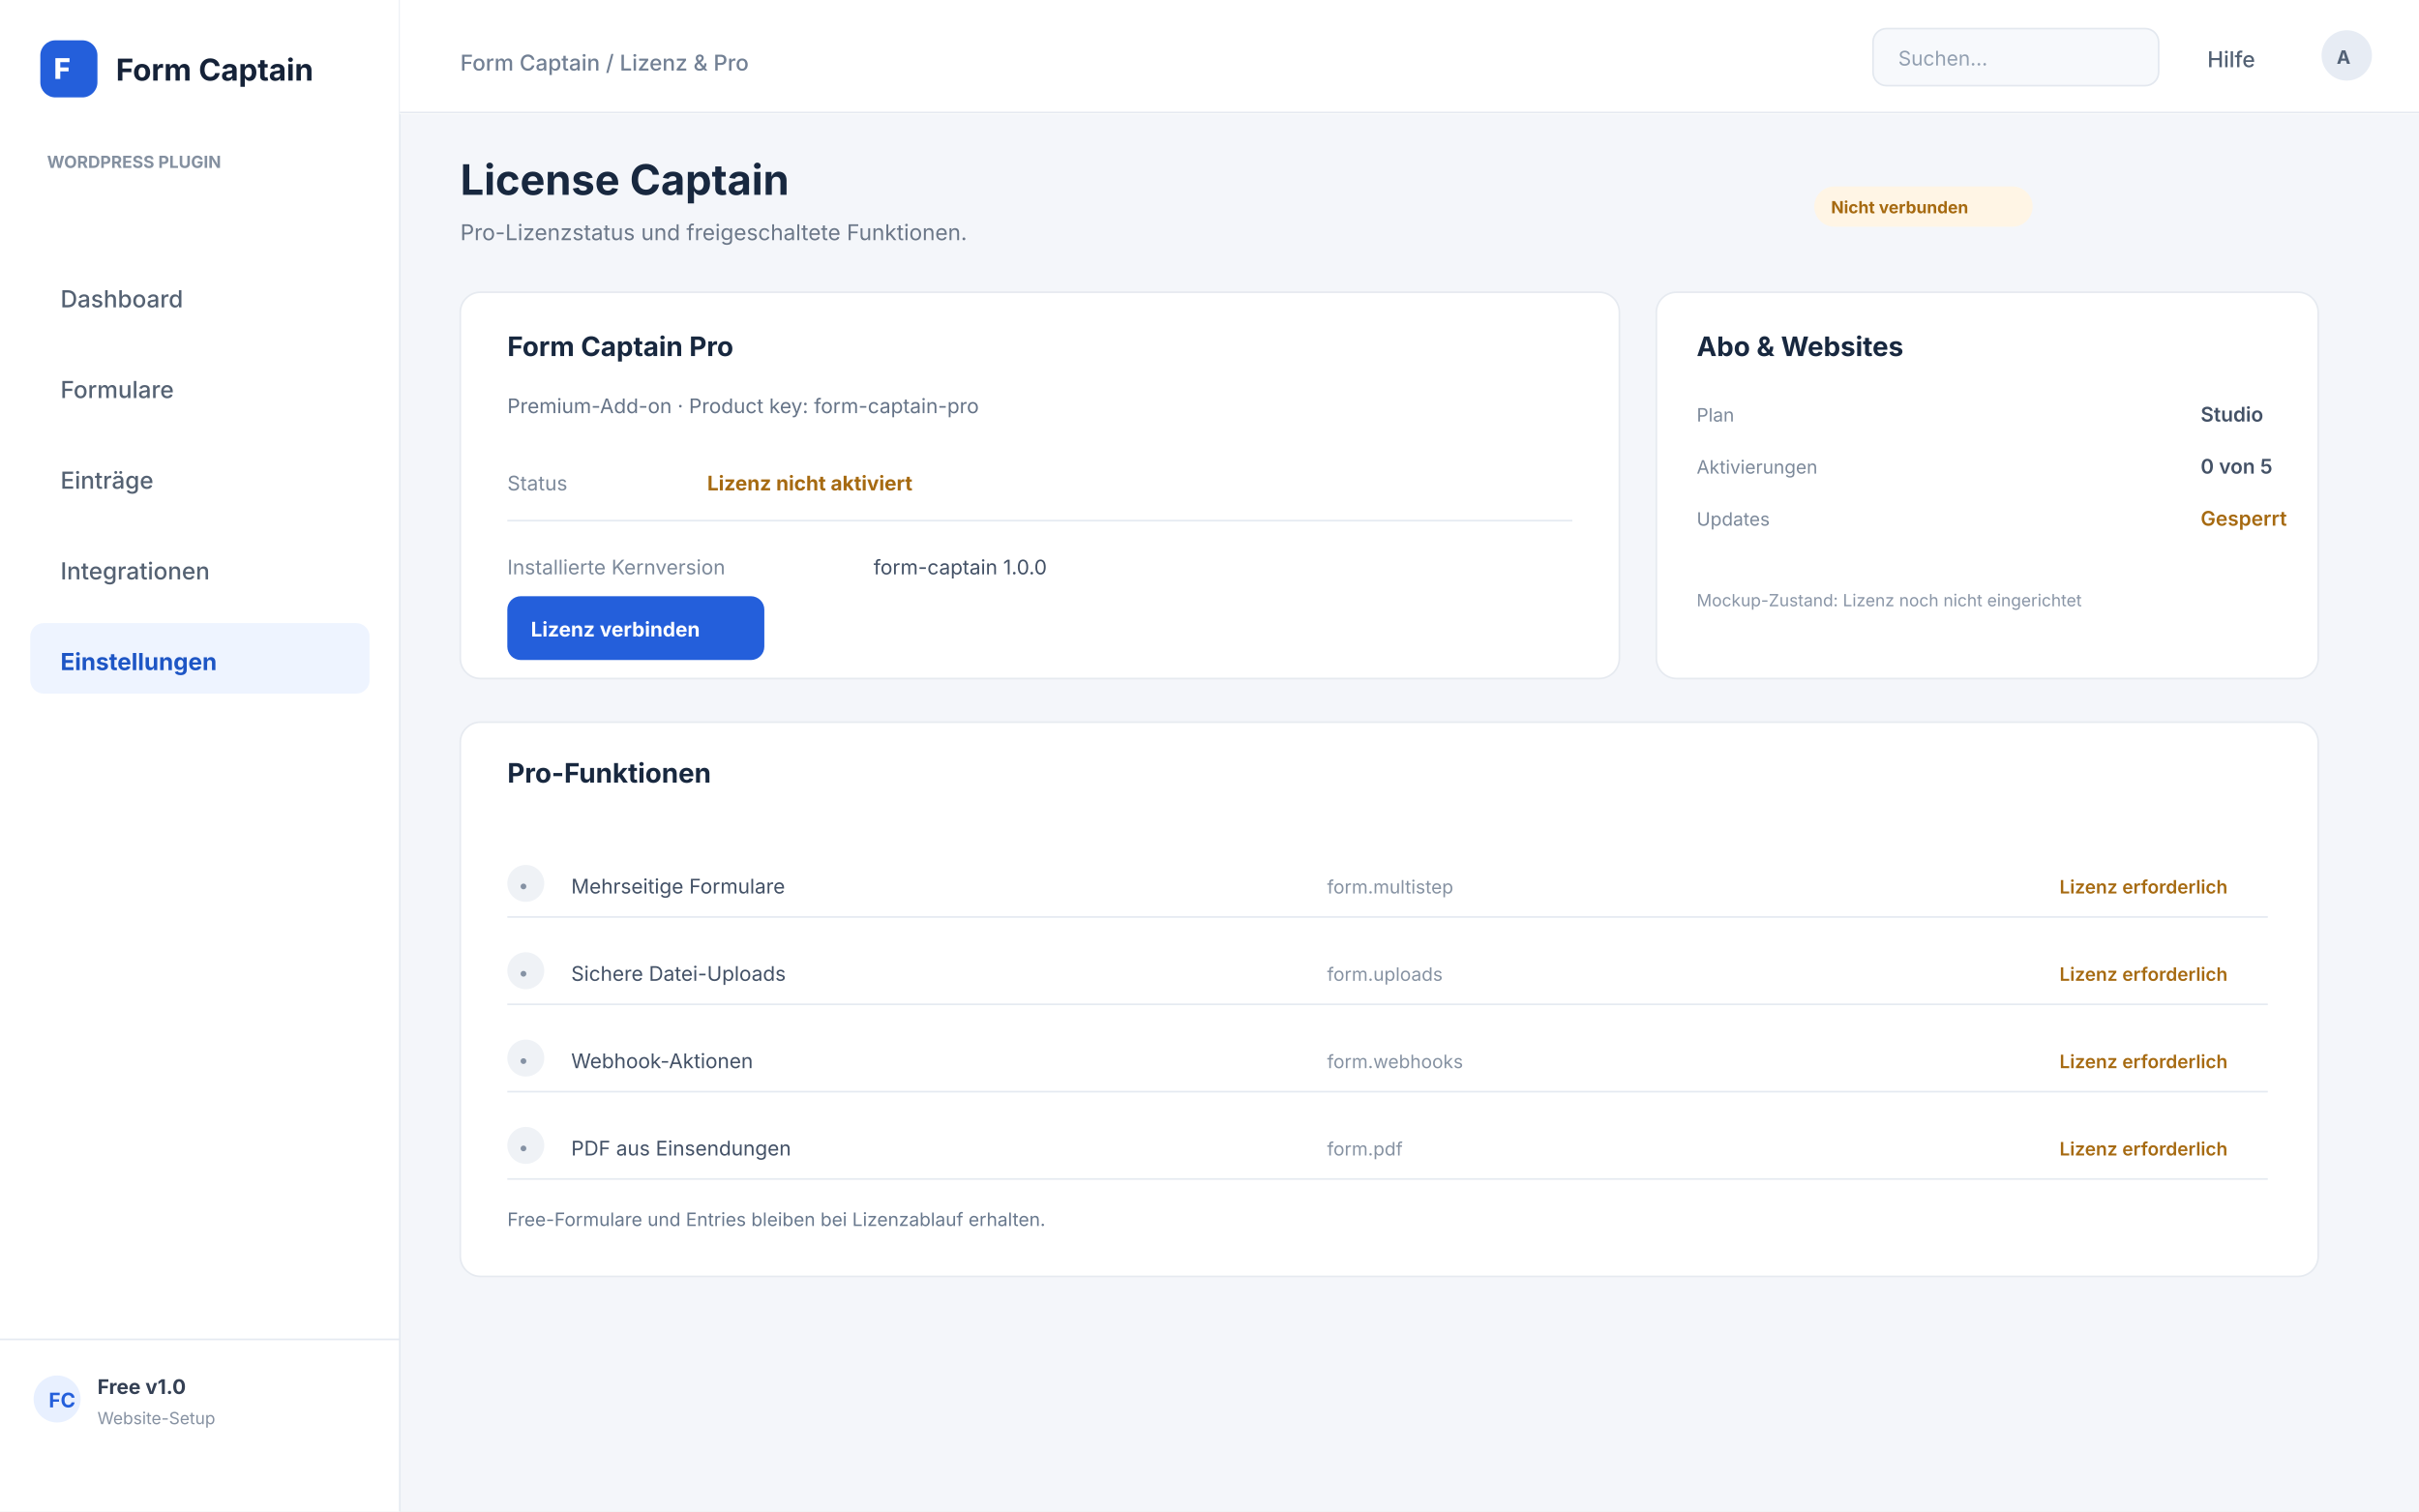
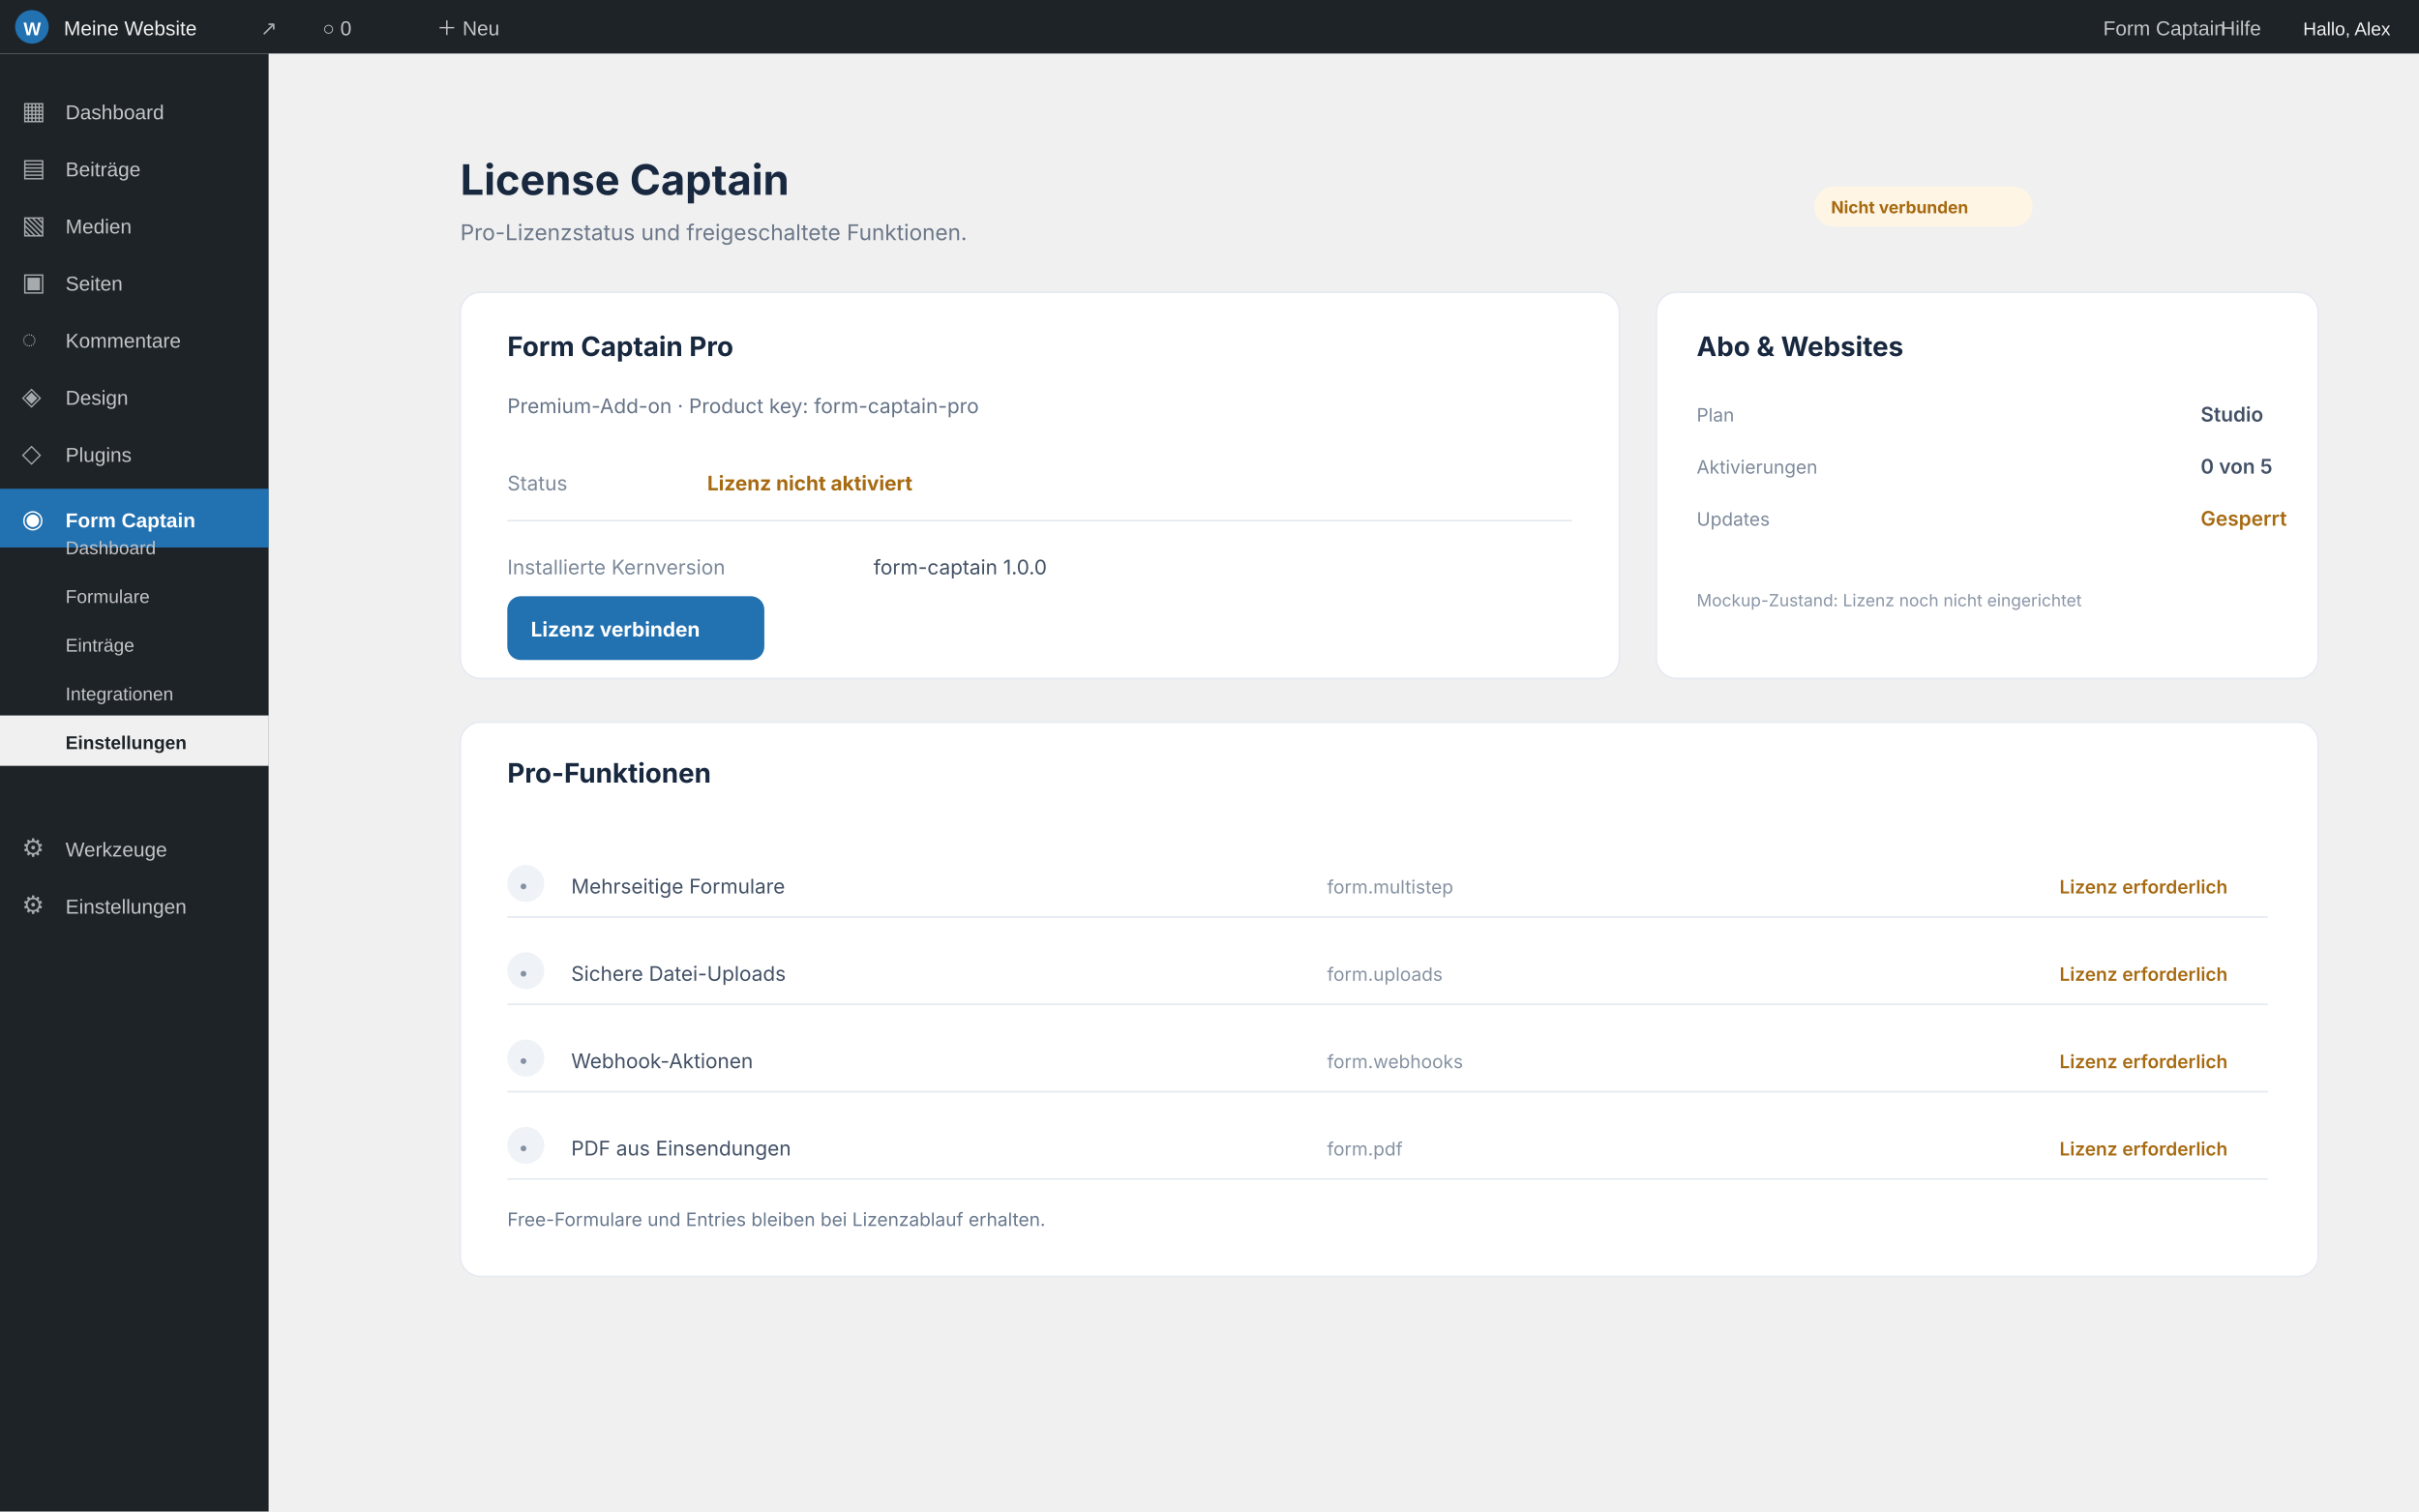
<svg xmlns="http://www.w3.org/2000/svg" width="1440" height="900" viewBox="0 0 1440 900">
-   <rect width="1440" height="900" fill="#F4F6FA" />
-   <rect x="0" y="0" width="238" height="900" rx="0" fill="#FFFFFF" stroke="none" />
-   <path d="M238 0v900" stroke="#E5EAF1" />
-   <rect x="24" y="24" width="34" height="34" rx="9" fill="#245FDB" stroke="none" />
-   <text x="32" y="47" font-family="Inter,Arial,sans-serif" font-size="17" fill="#FFFFFF" font-weight="800">F</text>
-   <text x="69" y="48" font-family="Inter,Arial,sans-serif" font-size="18" fill="#152238" font-weight="700">Form Captain</text>
-   <text x="28" y="100" font-family="Inter,Arial,sans-serif" font-size="10" fill="#8490A0" font-weight="700">WORDPRESS PLUGIN</text>
-   <text x="36" y="183" font-family="Inter,Arial,sans-serif" font-size="14" fill="#556273" font-weight="450">Dashboard</text>
-   <text x="36" y="237" font-family="Inter,Arial,sans-serif" font-size="14" fill="#556273" font-weight="450">Formulare</text>
-   <text x="36" y="291" font-family="Inter,Arial,sans-serif" font-size="14" fill="#556273" font-weight="450">Einträge</text>
-   <text x="36" y="345" font-family="Inter,Arial,sans-serif" font-size="14" fill="#556273" font-weight="450">Integrationen</text>
-   <rect x="18" y="371" width="202" height="42" rx="8" fill="#EEF4FF" stroke="none" />
-   <text x="36" y="399" font-family="Inter,Arial,sans-serif" font-size="14" fill="#1E56C5" font-weight="650">Einstellungen</text>
-   <rect x="0" y="797" width="238" height="1" fill="#E5EAF1" />
-   <rect x="20" y="819" width="28" height="28" rx="14" fill="#E8F0FF" stroke="none" />
-   <text x="29" y="838" font-family="Inter,Arial,sans-serif" font-size="12" fill="#245FDB" font-weight="700">FC</text>
-   <text x="58" y="830" font-family="Inter,Arial,sans-serif" font-size="12" fill="#344054" font-weight="650">Free v1.0</text>
-   <text x="58" y="848" font-family="Inter,Arial,sans-serif" font-size="10" fill="#8792A2" font-weight="400">Website-Setup</text>
-   <rect x="238" y="0" width="1202" height="68" rx="0" fill="#FFFFFF" stroke="none" />
-   <path d="M238 67h1202" stroke="#E5EAF1" />
-   <text x="274" y="42" font-family="Inter,Arial,sans-serif" font-size="13" fill="#728094" font-weight="450">Form Captain  /  Lizenz &amp; Pro</text>
-   <rect x="1115" y="17" width="170" height="34" rx="8" fill="#F7F9FC" stroke="#E3E8EF" />
-   <text x="1130" y="39" font-family="Inter,Arial,sans-serif" font-size="12" fill="#93A0B1" font-weight="400">Suchen…</text>
-   <text x="1314" y="40" font-family="Inter,Arial,sans-serif" font-size="13" fill="#536174" font-weight="500">Hilfe</text>
-   <rect x="1382" y="18" width="30" height="30" rx="15" fill="#E7ECF4" stroke="none" />
-   <text x="1391" y="38" font-family="Inter,Arial,sans-serif" font-size="11" fill="#526175" font-weight="700">A</text>
-   <g>
-     <text x="274" y="116" font-family="Inter,Arial,sans-serif" font-size="25" fill="#18283F" font-weight="700">License Captain</text>
-     <text x="274" y="143" font-family="Inter,Arial,sans-serif" font-size="13" fill="#6B7788" font-weight="400">Pro-Lizenzstatus und freigeschaltete Funktionen.</text>
-     <rect x="1080" y="111" width="130" height="24" rx="12" fill="#FFF5E5" stroke="none" />
-     <text x="1090" y="127" font-family="Inter,Arial,sans-serif" font-size="10" fill="#A66A11" font-weight="650">Nicht verbunden</text>
-     <rect x="274" y="174" width="690" height="230" rx="12" fill="#FFFFFF" stroke="#E6EAF0" />
-     <text x="302" y="212" font-family="Inter,Arial,sans-serif" font-size="16" fill="#18283F" font-weight="700">Form Captain Pro</text>
-     <text x="302" y="246" font-family="Inter,Arial,sans-serif" font-size="12" fill="#657387" font-weight="400">Premium-Add-on · Product key: form-captain-pro</text>
-     <text x="302" y="292" font-family="Inter,Arial,sans-serif" font-size="12" fill="#7C899A" font-weight="400">Status</text>
-     <text x="421" y="292" font-family="Inter,Arial,sans-serif" font-size="12" fill="#A66A11" font-weight="650">Lizenz nicht aktiviert</text>
-     <line x1="302" y1="310" x2="936" y2="310" stroke="#E5EAF1" stroke-width="1" />
-     <text x="302" y="342" font-family="Inter,Arial,sans-serif" font-size="12" fill="#7C899A" font-weight="400">Installierte Kernversion</text>
-     <text x="520" y="342" font-family="Inter,Arial,sans-serif" font-size="12" fill="#435166" font-weight="400">form-captain 1.0.0</text>
-     <rect x="302" y="355" width="153" height="38" rx="8" fill="#245FDB" stroke="none" />
-     <text x="316" y="379" font-family="Inter,Arial,sans-serif" font-size="12" fill="#FFFFFF" font-weight="650">Lizenz verbinden</text>
-     <rect x="986" y="174" width="394" height="230" rx="12" fill="#FFFFFF" stroke="#E6EAF0" />
-     <text x="1010" y="212" font-family="Inter,Arial,sans-serif" font-size="16" fill="#18283F" font-weight="700">Abo &amp; Websites</text>
-     <text x="1010" y="251" font-family="Inter,Arial,sans-serif" font-size="11" fill="#7C899A" font-weight="400">Plan</text>
-     <text x="1310" y="251" font-family="Inter,Arial,sans-serif" font-size="12" fill="#435166" font-weight="600">Studio</text>
-     <text x="1010" y="282" font-family="Inter,Arial,sans-serif" font-size="11" fill="#7C899A" font-weight="400">Aktivierungen</text>
-     <text x="1310" y="282" font-family="Inter,Arial,sans-serif" font-size="12" fill="#435166" font-weight="600">0 von 5</text>
-     <text x="1010" y="313" font-family="Inter,Arial,sans-serif" font-size="11" fill="#7C899A" font-weight="400">Updates</text>
-     <text x="1310" y="313" font-family="Inter,Arial,sans-serif" font-size="12" fill="#A66A11" font-weight="600">Gesperrt</text>
-     <text x="1010" y="361" font-family="Inter,Arial,sans-serif" font-size="10" fill="#8995A6" font-weight="400">Mockup-Zustand: Lizenz noch nicht eingerichtet</text>
-     <rect x="274" y="430" width="1106" height="330" rx="12" fill="#FFFFFF" stroke="#E6EAF0" />
-     <text x="302" y="466" font-family="Inter,Arial,sans-serif" font-size="16" fill="#18283F" font-weight="700">Pro-Funktionen</text>
-     <rect x="302" y="515" width="22" height="22" rx="11" fill="#EFF2F6" stroke="none" />
-     <text x="309" y="531" font-family="Inter,Arial,sans-serif" font-size="11" fill="#8592A4" font-weight="700">•</text>
-     <text x="340" y="532" font-family="Inter,Arial,sans-serif" font-size="12" fill="#435166" font-weight="400">Mehrseitige Formulare</text>
-     <text x="790" y="532" font-family="Inter,Arial,sans-serif" font-size="11" fill="#8692A2" font-weight="400">form.multistep</text>
-     <text x="1226" y="532" font-family="Inter,Arial,sans-serif" font-size="11" fill="#A66A11" font-weight="600">Lizenz erforderlich</text>
-     <line x1="302" y1="546" x2="1350" y2="546" stroke="#E5EAF1" stroke-width="1" />
-     <rect x="302" y="567" width="22" height="22" rx="11" fill="#EFF2F6" stroke="none" />
-     <text x="309" y="583" font-family="Inter,Arial,sans-serif" font-size="11" fill="#8592A4" font-weight="700">•</text>
-     <text x="340" y="584" font-family="Inter,Arial,sans-serif" font-size="12" fill="#435166" font-weight="400">Sichere Datei-Uploads</text>
-     <text x="790" y="584" font-family="Inter,Arial,sans-serif" font-size="11" fill="#8692A2" font-weight="400">form.uploads</text>
-     <text x="1226" y="584" font-family="Inter,Arial,sans-serif" font-size="11" fill="#A66A11" font-weight="600">Lizenz erforderlich</text>
-     <line x1="302" y1="598" x2="1350" y2="598" stroke="#E5EAF1" stroke-width="1" />
-     <rect x="302" y="619" width="22" height="22" rx="11" fill="#EFF2F6" stroke="none" />
-     <text x="309" y="635" font-family="Inter,Arial,sans-serif" font-size="11" fill="#8592A4" font-weight="700">•</text>
-     <text x="340" y="636" font-family="Inter,Arial,sans-serif" font-size="12" fill="#435166" font-weight="400">Webhook-Aktionen</text>
-     <text x="790" y="636" font-family="Inter,Arial,sans-serif" font-size="11" fill="#8692A2" font-weight="400">form.webhooks</text>
-     <text x="1226" y="636" font-family="Inter,Arial,sans-serif" font-size="11" fill="#A66A11" font-weight="600">Lizenz erforderlich</text>
-     <line x1="302" y1="650" x2="1350" y2="650" stroke="#E5EAF1" stroke-width="1" />
-     <rect x="302" y="671" width="22" height="22" rx="11" fill="#EFF2F6" stroke="none" />
-     <text x="309" y="687" font-family="Inter,Arial,sans-serif" font-size="11" fill="#8592A4" font-weight="700">•</text>
-     <text x="340" y="688" font-family="Inter,Arial,sans-serif" font-size="12" fill="#435166" font-weight="400">PDF aus Einsendungen</text>
-     <text x="790" y="688" font-family="Inter,Arial,sans-serif" font-size="11" fill="#8692A2" font-weight="400">form.pdf</text>
-     <text x="1226" y="688" font-family="Inter,Arial,sans-serif" font-size="11" fill="#A66A11" font-weight="600">Lizenz erforderlich</text>
-     <line x1="302" y1="702" x2="1350" y2="702" stroke="#E5EAF1" stroke-width="1" />
-     <text x="302" y="730" font-family="Inter,Arial,sans-serif" font-size="11" fill="#68788D" font-weight="400">Free-Formulare und Entries bleiben bei Lizenzablauf erhalten.</text>
-   </g>
+   <rect x="0" y="0" width="1440" height="900" rx="0" fill="#f0f0f1" />
+   <rect x="0" y="0" width="1440" height="32" rx="0" fill="#1d2327" />
+   <rect x="9" y="6" width="20" height="20" rx="10" fill="#2271b1" />
+   <text x="14" y="21" font-family="Arial, sans-serif" font-size="11" fill="#ffffff" font-weight="700">W</text>
+   <text x="38" y="21" font-family="Arial, sans-serif" font-size="12" fill="#f0f0f1" font-weight="500">Meine Website</text>
+   <text x="155" y="21" font-family="Arial, sans-serif" font-size="12" fill="#a7aaad" font-weight="500">↗</text>
+   <text x="192" y="21" font-family="Arial, sans-serif" font-size="12" fill="#c3c4c7" font-weight="400">○  0</text>
+   <text x="260" y="21" font-family="Arial, sans-serif" font-size="12" fill="#c3c4c7" font-weight="400">＋ Neu</text>
+   <text x="1252" y="21" font-family="Arial, sans-serif" font-size="12" fill="#c3c4c7" font-weight="400">Form Captain</text>
+   <text x="1322" y="21" font-family="Arial, sans-serif" font-size="12" fill="#c3c4c7" font-weight="400">Hilfe</text>
+   <text x="1371" y="21" font-family="Arial, sans-serif" font-size="11" fill="#f0f0f1" font-weight="500">Hallo, Alex</text>
+   <rect x="0" y="32" width="160" height="868" rx="0" fill="#1d2327" />
+   <text x="13" y="71" font-family="Arial, sans-serif" font-size="15" fill="#a7aaad" font-weight="500">▦</text>
+   <text x="39" y="71" font-family="Arial, sans-serif" font-size="12" fill="#c3c4c7" font-weight="500">Dashboard</text>
+   <text x="13" y="105" font-family="Arial, sans-serif" font-size="15" fill="#a7aaad" font-weight="500">▤</text>
+   <text x="39" y="105" font-family="Arial, sans-serif" font-size="12" fill="#c3c4c7" font-weight="500">Beiträge</text>
+   <text x="13" y="139" font-family="Arial, sans-serif" font-size="15" fill="#a7aaad" font-weight="500">▧</text>
+   <text x="39" y="139" font-family="Arial, sans-serif" font-size="12" fill="#c3c4c7" font-weight="500">Medien</text>
+   <text x="13" y="173" font-family="Arial, sans-serif" font-size="15" fill="#a7aaad" font-weight="500">▣</text>
+   <text x="39" y="173" font-family="Arial, sans-serif" font-size="12" fill="#c3c4c7" font-weight="500">Seiten</text>
+   <text x="13" y="207" font-family="Arial, sans-serif" font-size="15" fill="#a7aaad" font-weight="500">◌</text>
+   <text x="39" y="207" font-family="Arial, sans-serif" font-size="12" fill="#c3c4c7" font-weight="500">Kommentare</text>
+   <text x="13" y="241" font-family="Arial, sans-serif" font-size="15" fill="#a7aaad" font-weight="500">◈</text>
+   <text x="39" y="241" font-family="Arial, sans-serif" font-size="12" fill="#c3c4c7" font-weight="500">Design</text>
+   <text x="13" y="275" font-family="Arial, sans-serif" font-size="15" fill="#a7aaad" font-weight="500">◇</text>
+   <text x="39" y="275" font-family="Arial, sans-serif" font-size="12" fill="#c3c4c7" font-weight="500">Plugins</text>
+   <rect x="0" y="291" width="160" height="35" rx="0" fill="#2271b1" />
+   <text x="13" y="314" font-family="Arial, sans-serif" font-size="15" fill="#ffffff" font-weight="600">◉</text>
+   <text x="39" y="314" font-family="Arial, sans-serif" font-size="12" fill="#ffffff" font-weight="650">Form Captain</text>
+   <text x="39" y="330" font-family="Arial, sans-serif" font-size="11" fill="#c3c4c7" font-weight="400">Dashboard</text>
+   <text x="39" y="359" font-family="Arial, sans-serif" font-size="11" fill="#c3c4c7" font-weight="400">Formulare</text>
+   <text x="39" y="388" font-family="Arial, sans-serif" font-size="11" fill="#c3c4c7" font-weight="400">Einträge</text>
+   <text x="39" y="417" font-family="Arial, sans-serif" font-size="11" fill="#c3c4c7" font-weight="400">Integrationen</text>
+   <rect x="0" y="426" width="160" height="30" rx="0" fill="#f0f0f1" />
+   <text x="39" y="446" font-family="Arial, sans-serif" font-size="11" fill="#1d2327" font-weight="650">Einstellungen</text>
+   <text x="13" y="510" font-family="Arial, sans-serif" font-size="15" fill="#a7aaad" font-weight="500">⚙</text>
+   <text x="39" y="510" font-family="Arial, sans-serif" font-size="12" fill="#c3c4c7" font-weight="500">Werkzeuge</text>
+   <text x="13" y="544" font-family="Arial, sans-serif" font-size="15" fill="#a7aaad" font-weight="500">⚙</text>
+   <text x="39" y="544" font-family="Arial, sans-serif" font-size="12" fill="#c3c4c7" font-weight="500">Einstellungen</text>
+   <rect x="160" y="32" width="1280" height="868" rx="0" fill="#f0f0f1" />
+   <text x="274" y="116" font-family="Inter,Arial,sans-serif" font-size="25" fill="#18283F" font-weight="700">License Captain</text>
+   <text x="274" y="143" font-family="Inter,Arial,sans-serif" font-size="13" fill="#6B7788" font-weight="400">Pro-Lizenzstatus und freigeschaltete Funktionen.</text>
+   <rect x="1080" y="111" width="130" height="24" rx="12" fill="#FFF5E5" stroke="none" />
+   <text x="1090" y="127" font-family="Inter,Arial,sans-serif" font-size="10" fill="#A66A11" font-weight="650">Nicht verbunden</text>
+   <rect x="274" y="174" width="690" height="230" rx="12" fill="#FFFFFF" stroke="#E6EAF0" />
+   <text x="302" y="212" font-family="Inter,Arial,sans-serif" font-size="16" fill="#18283F" font-weight="700">Form Captain Pro</text>
+   <text x="302" y="246" font-family="Inter,Arial,sans-serif" font-size="12" fill="#657387" font-weight="400">Premium-Add-on · Product key: form-captain-pro</text>
+   <text x="302" y="292" font-family="Inter,Arial,sans-serif" font-size="12" fill="#7C899A" font-weight="400">Status</text>
+   <text x="421" y="292" font-family="Inter,Arial,sans-serif" font-size="12" fill="#A66A11" font-weight="650">Lizenz nicht aktiviert</text>
+   <line x1="302" y1="310" x2="936" y2="310" stroke="#E5EAF1" stroke-width="1" />
+   <text x="302" y="342" font-family="Inter,Arial,sans-serif" font-size="12" fill="#7C899A" font-weight="400">Installierte Kernversion</text>
+   <text x="520" y="342" font-family="Inter,Arial,sans-serif" font-size="12" fill="#435166" font-weight="400">form-captain 1.0.0</text>
+   <rect x="302" y="355" width="153" height="38" rx="8" fill="#2271b1" stroke="none" />
+   <text x="316" y="379" font-family="Inter,Arial,sans-serif" font-size="12" fill="#FFFFFF" font-weight="650">Lizenz verbinden</text>
+   <rect x="986" y="174" width="394" height="230" rx="12" fill="#FFFFFF" stroke="#E6EAF0" />
+   <text x="1010" y="212" font-family="Inter,Arial,sans-serif" font-size="16" fill="#18283F" font-weight="700">Abo &amp; Websites</text>
+   <text x="1010" y="251" font-family="Inter,Arial,sans-serif" font-size="11" fill="#7C899A" font-weight="400">Plan</text>
+   <text x="1310" y="251" font-family="Inter,Arial,sans-serif" font-size="12" fill="#435166" font-weight="600">Studio</text>
+   <text x="1010" y="282" font-family="Inter,Arial,sans-serif" font-size="11" fill="#7C899A" font-weight="400">Aktivierungen</text>
+   <text x="1310" y="282" font-family="Inter,Arial,sans-serif" font-size="12" fill="#435166" font-weight="600">0 von 5</text>
+   <text x="1010" y="313" font-family="Inter,Arial,sans-serif" font-size="11" fill="#7C899A" font-weight="400">Updates</text>
+   <text x="1310" y="313" font-family="Inter,Arial,sans-serif" font-size="12" fill="#A66A11" font-weight="600">Gesperrt</text>
+   <text x="1010" y="361" font-family="Inter,Arial,sans-serif" font-size="10" fill="#8995A6" font-weight="400">Mockup-Zustand: Lizenz noch nicht eingerichtet</text>
+   <rect x="274" y="430" width="1106" height="330" rx="12" fill="#FFFFFF" stroke="#E6EAF0" />
+   <text x="302" y="466" font-family="Inter,Arial,sans-serif" font-size="16" fill="#18283F" font-weight="700">Pro-Funktionen</text>
+   <rect x="302" y="515" width="22" height="22" rx="11" fill="#EFF2F6" stroke="none" />
+   <text x="309" y="531" font-family="Inter,Arial,sans-serif" font-size="11" fill="#8592A4" font-weight="700">•</text>
+   <text x="340" y="532" font-family="Inter,Arial,sans-serif" font-size="12" fill="#435166" font-weight="400">Mehrseitige Formulare</text>
+   <text x="790" y="532" font-family="Inter,Arial,sans-serif" font-size="11" fill="#8692A2" font-weight="400">form.multistep</text>
+   <text x="1226" y="532" font-family="Inter,Arial,sans-serif" font-size="11" fill="#A66A11" font-weight="600">Lizenz erforderlich</text>
+   <line x1="302" y1="546" x2="1350" y2="546" stroke="#E5EAF1" stroke-width="1" />
+   <rect x="302" y="567" width="22" height="22" rx="11" fill="#EFF2F6" stroke="none" />
+   <text x="309" y="583" font-family="Inter,Arial,sans-serif" font-size="11" fill="#8592A4" font-weight="700">•</text>
+   <text x="340" y="584" font-family="Inter,Arial,sans-serif" font-size="12" fill="#435166" font-weight="400">Sichere Datei-Uploads</text>
+   <text x="790" y="584" font-family="Inter,Arial,sans-serif" font-size="11" fill="#8692A2" font-weight="400">form.uploads</text>
+   <text x="1226" y="584" font-family="Inter,Arial,sans-serif" font-size="11" fill="#A66A11" font-weight="600">Lizenz erforderlich</text>
+   <line x1="302" y1="598" x2="1350" y2="598" stroke="#E5EAF1" stroke-width="1" />
+   <rect x="302" y="619" width="22" height="22" rx="11" fill="#EFF2F6" stroke="none" />
+   <text x="309" y="635" font-family="Inter,Arial,sans-serif" font-size="11" fill="#8592A4" font-weight="700">•</text>
+   <text x="340" y="636" font-family="Inter,Arial,sans-serif" font-size="12" fill="#435166" font-weight="400">Webhook-Aktionen</text>
+   <text x="790" y="636" font-family="Inter,Arial,sans-serif" font-size="11" fill="#8692A2" font-weight="400">form.webhooks</text>
+   <text x="1226" y="636" font-family="Inter,Arial,sans-serif" font-size="11" fill="#A66A11" font-weight="600">Lizenz erforderlich</text>
+   <line x1="302" y1="650" x2="1350" y2="650" stroke="#E5EAF1" stroke-width="1" />
+   <rect x="302" y="671" width="22" height="22" rx="11" fill="#EFF2F6" stroke="none" />
+   <text x="309" y="687" font-family="Inter,Arial,sans-serif" font-size="11" fill="#8592A4" font-weight="700">•</text>
+   <text x="340" y="688" font-family="Inter,Arial,sans-serif" font-size="12" fill="#435166" font-weight="400">PDF aus Einsendungen</text>
+   <text x="790" y="688" font-family="Inter,Arial,sans-serif" font-size="11" fill="#8692A2" font-weight="400">form.pdf</text>
+   <text x="1226" y="688" font-family="Inter,Arial,sans-serif" font-size="11" fill="#A66A11" font-weight="600">Lizenz erforderlich</text>
+   <line x1="302" y1="702" x2="1350" y2="702" stroke="#E5EAF1" stroke-width="1" />
+   <text x="302" y="730" font-family="Inter,Arial,sans-serif" font-size="11" fill="#68788D" font-weight="400">Free-Formulare und Entries bleiben bei Lizenzablauf erhalten.</text>
</svg>
